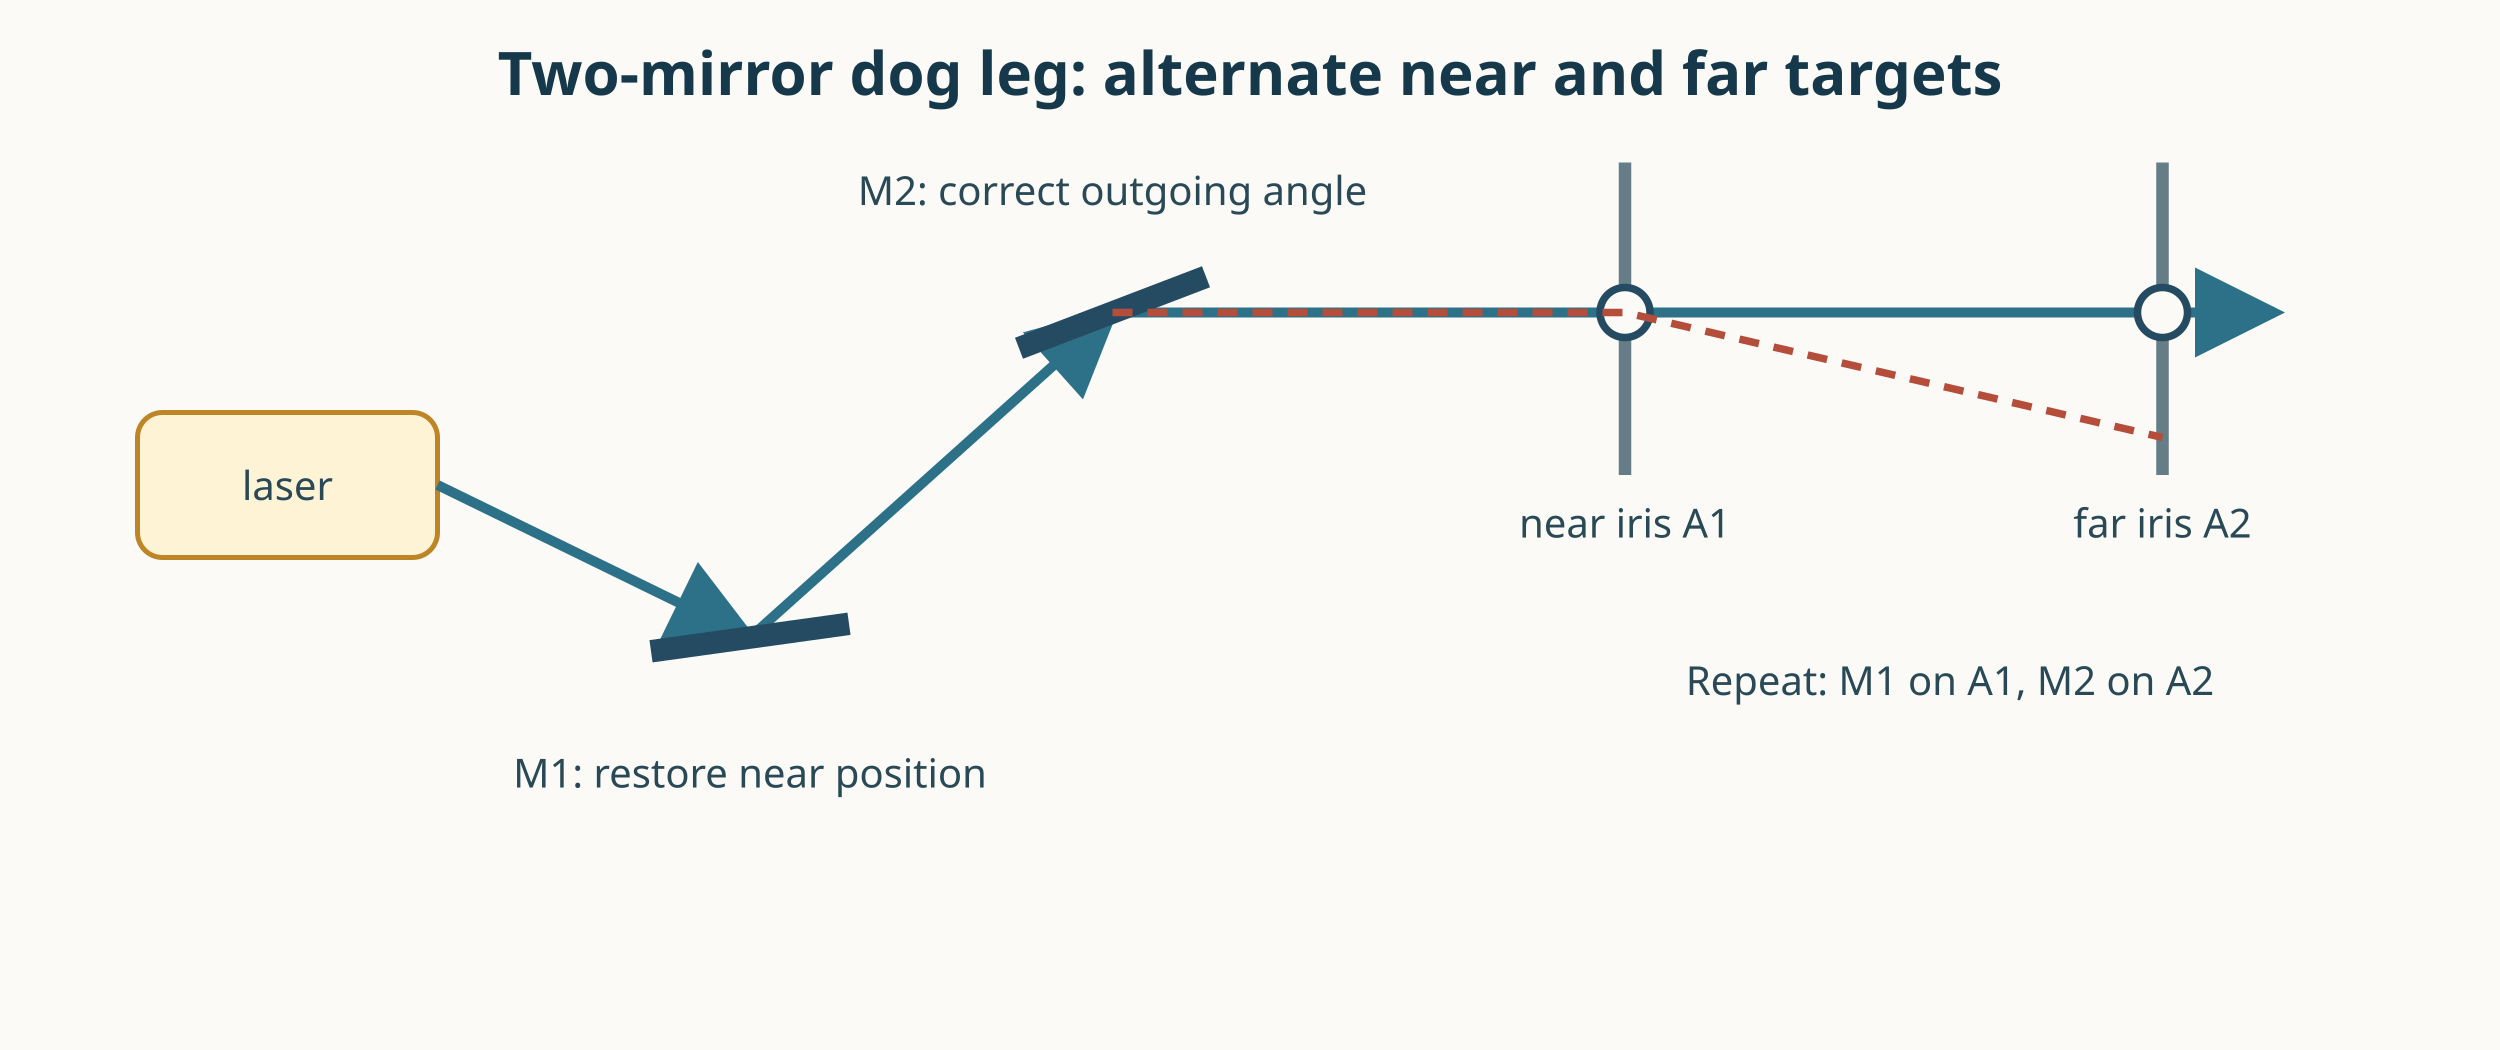
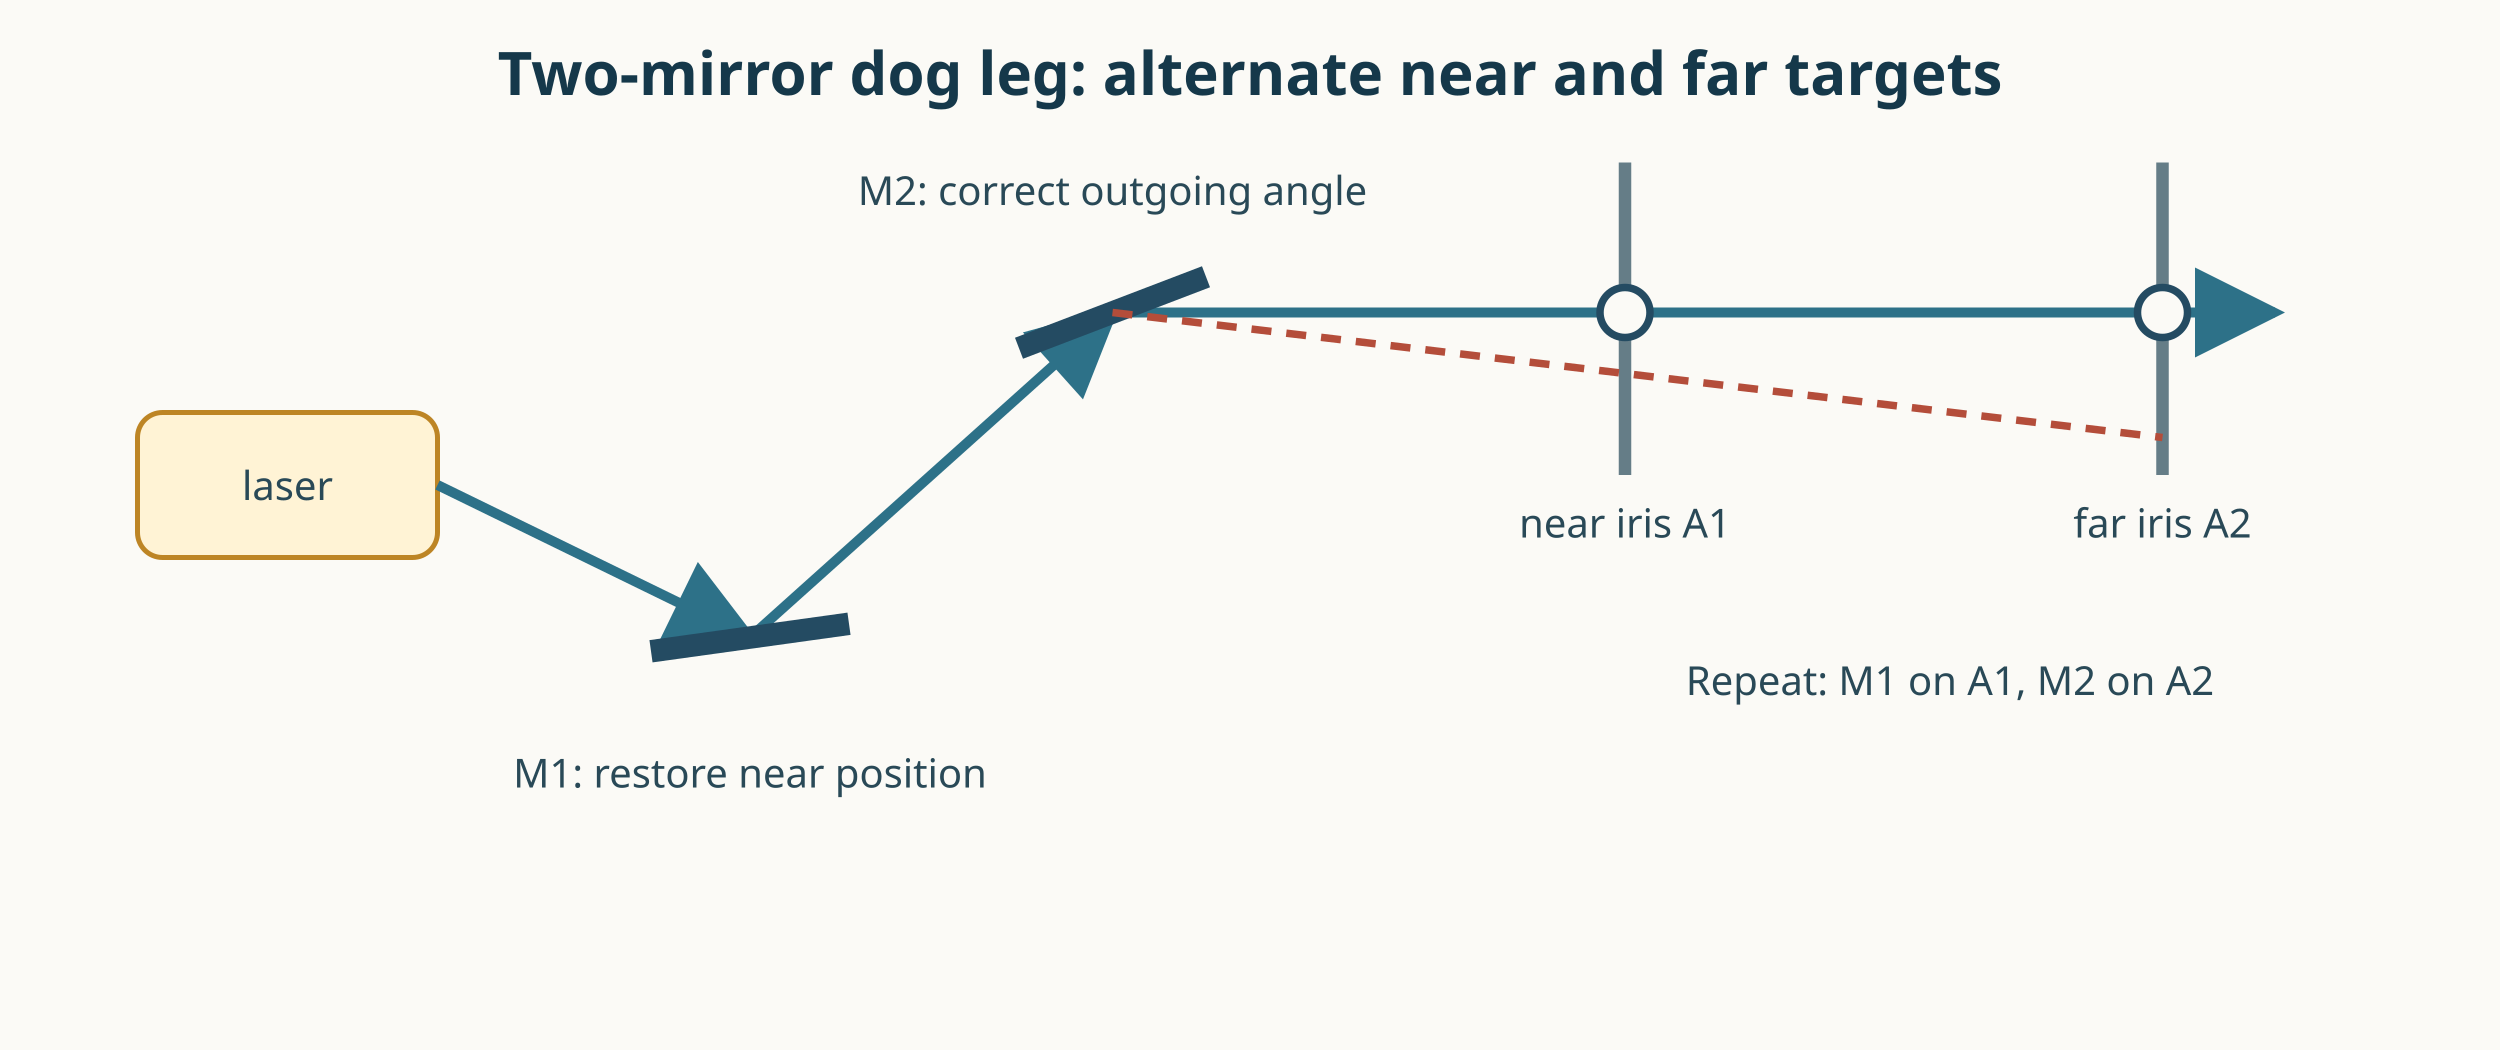
<svg xmlns="http://www.w3.org/2000/svg" viewBox="0 0 1000 420" role="img" aria-labelledby="title desc">
  <defs>
    <marker id="a" markerWidth="9" markerHeight="9" refX="8" refY="4.5" orient="auto">
      <path d="M0 0L9 4.5L0 9z" fill="#2d7188" />
    </marker>
    <style>.t{font:700 24px sans-serif;fill:#15384a}.l{font:16px sans-serif;fill:#294957}.b{stroke:#2d7188;stroke-width:4;fill:none;marker-end:url(#a)}.r{stroke:#b44d3a;stroke-width:3;fill:none;stroke-dasharray:8 6}.o{fill:#fff3d5;stroke:#bd8525;stroke-width:2}</style>
  </defs>
  <rect width="1000" height="420" fill="#fbfaf6" />
  <text x="500" y="38" text-anchor="middle" class="t">Two-mirror dog leg: alternate near and far targets</text>
  <rect x="55" y="165" width="120" height="58" rx="10" class="o" />
  <text x="115" y="200" text-anchor="middle" class="l">laser</text>
  <line x1="175" y1="194" x2="300" y2="255" class="b" />
  <line x1="300" y1="255" x2="445" y2="125" class="b" />
  <line x1="445" y1="125" x2="910" y2="125" class="b" />
  <line x1="260.4" y1="260.5" x2="339.6" y2="249.5" stroke="#244b62" stroke-width="9" />
  <line x1="407.6" y1="139.3" x2="482.4" y2="110.7" stroke="#244b62" stroke-width="9" />
  <text x="300" y="315" text-anchor="middle" class="l">M1: restore near position</text>
  <text x="445" y="82" text-anchor="middle" class="l">M2: correct outgoing angle</text>
  <line x1="650" y1="65" x2="650" y2="190" stroke="#657d87" stroke-width="5" />
  <circle cx="650" cy="125" r="10" fill="#fbfaf6" stroke="#244b62" stroke-width="3" />
  <line x1="865" y1="65" x2="865" y2="190" stroke="#657d87" stroke-width="5" />
  <circle cx="865" cy="125" r="10" fill="#fbfaf6" stroke="#244b62" stroke-width="3" />
  <text x="650" y="215" text-anchor="middle" class="l">near iris A1</text>
  <text x="865" y="215" text-anchor="middle" class="l">far iris A2</text>
-   <path d="M445 125L650 125L865 175" class="r" />
+   <path d="M445 125L865 175" class="r" />
  <text x="780" y="278" text-anchor="middle" class="l">Repeat: M1 on A1, M2 on A2</text>
</svg>
